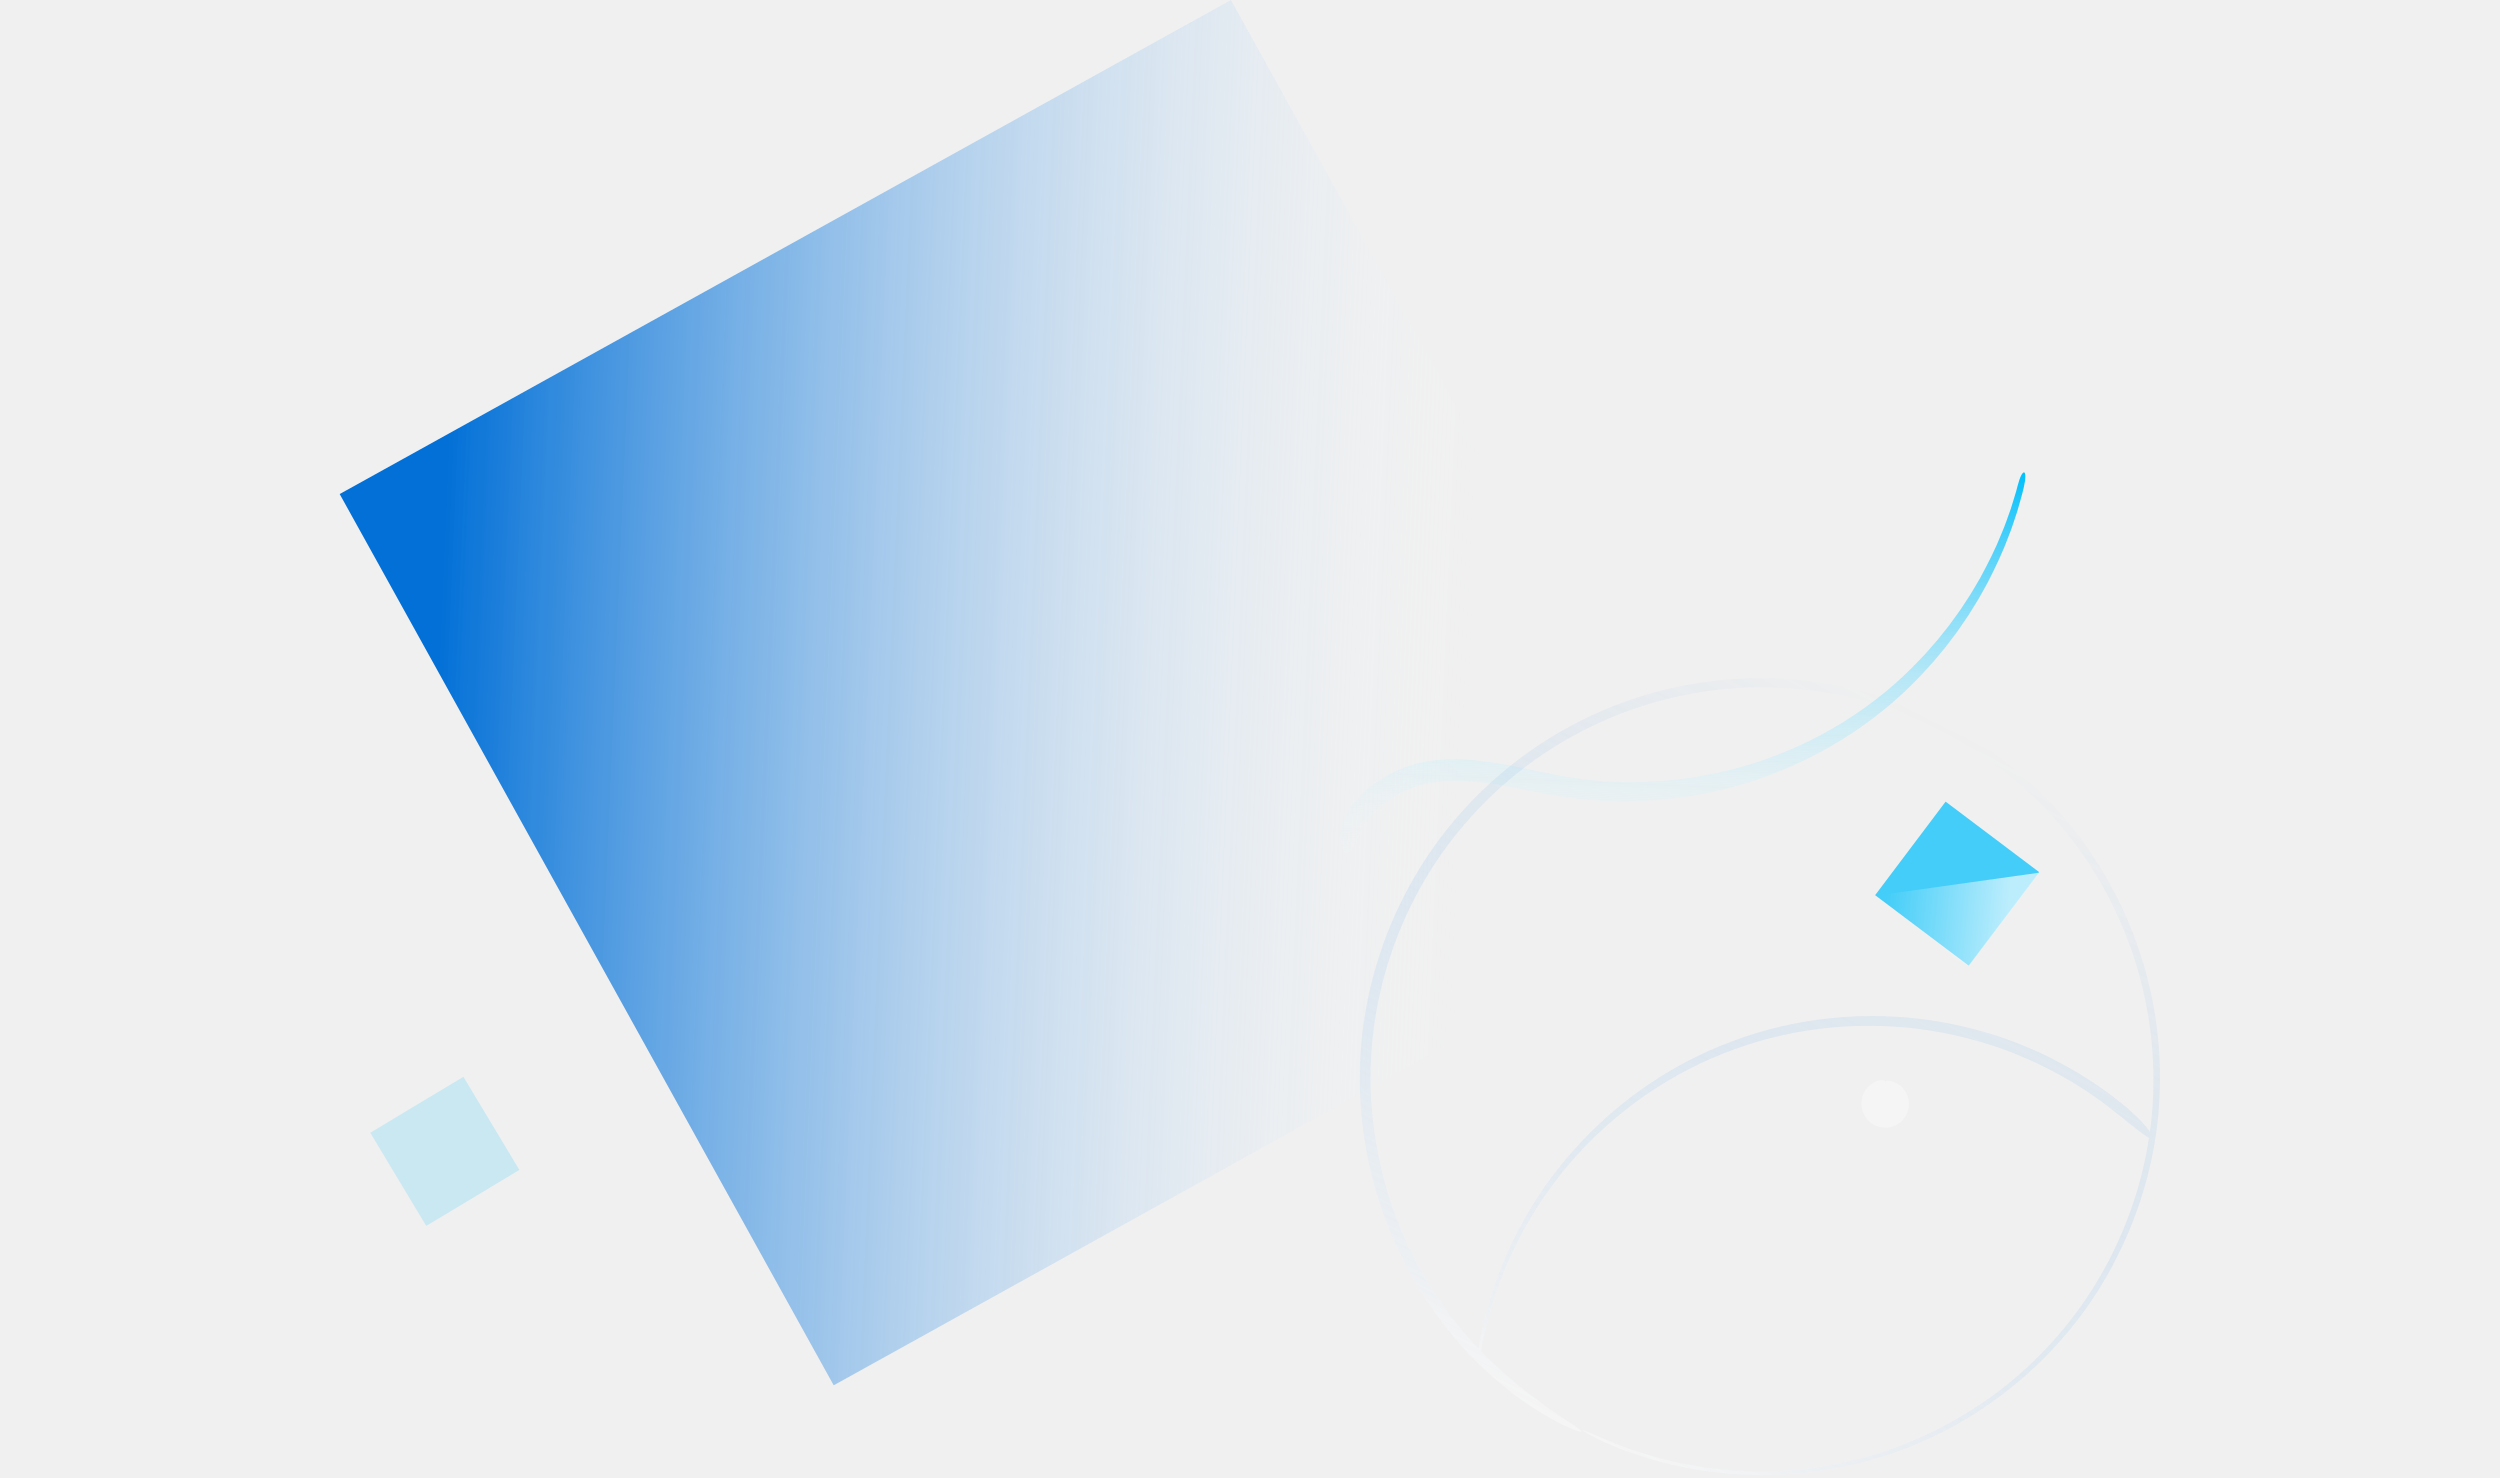
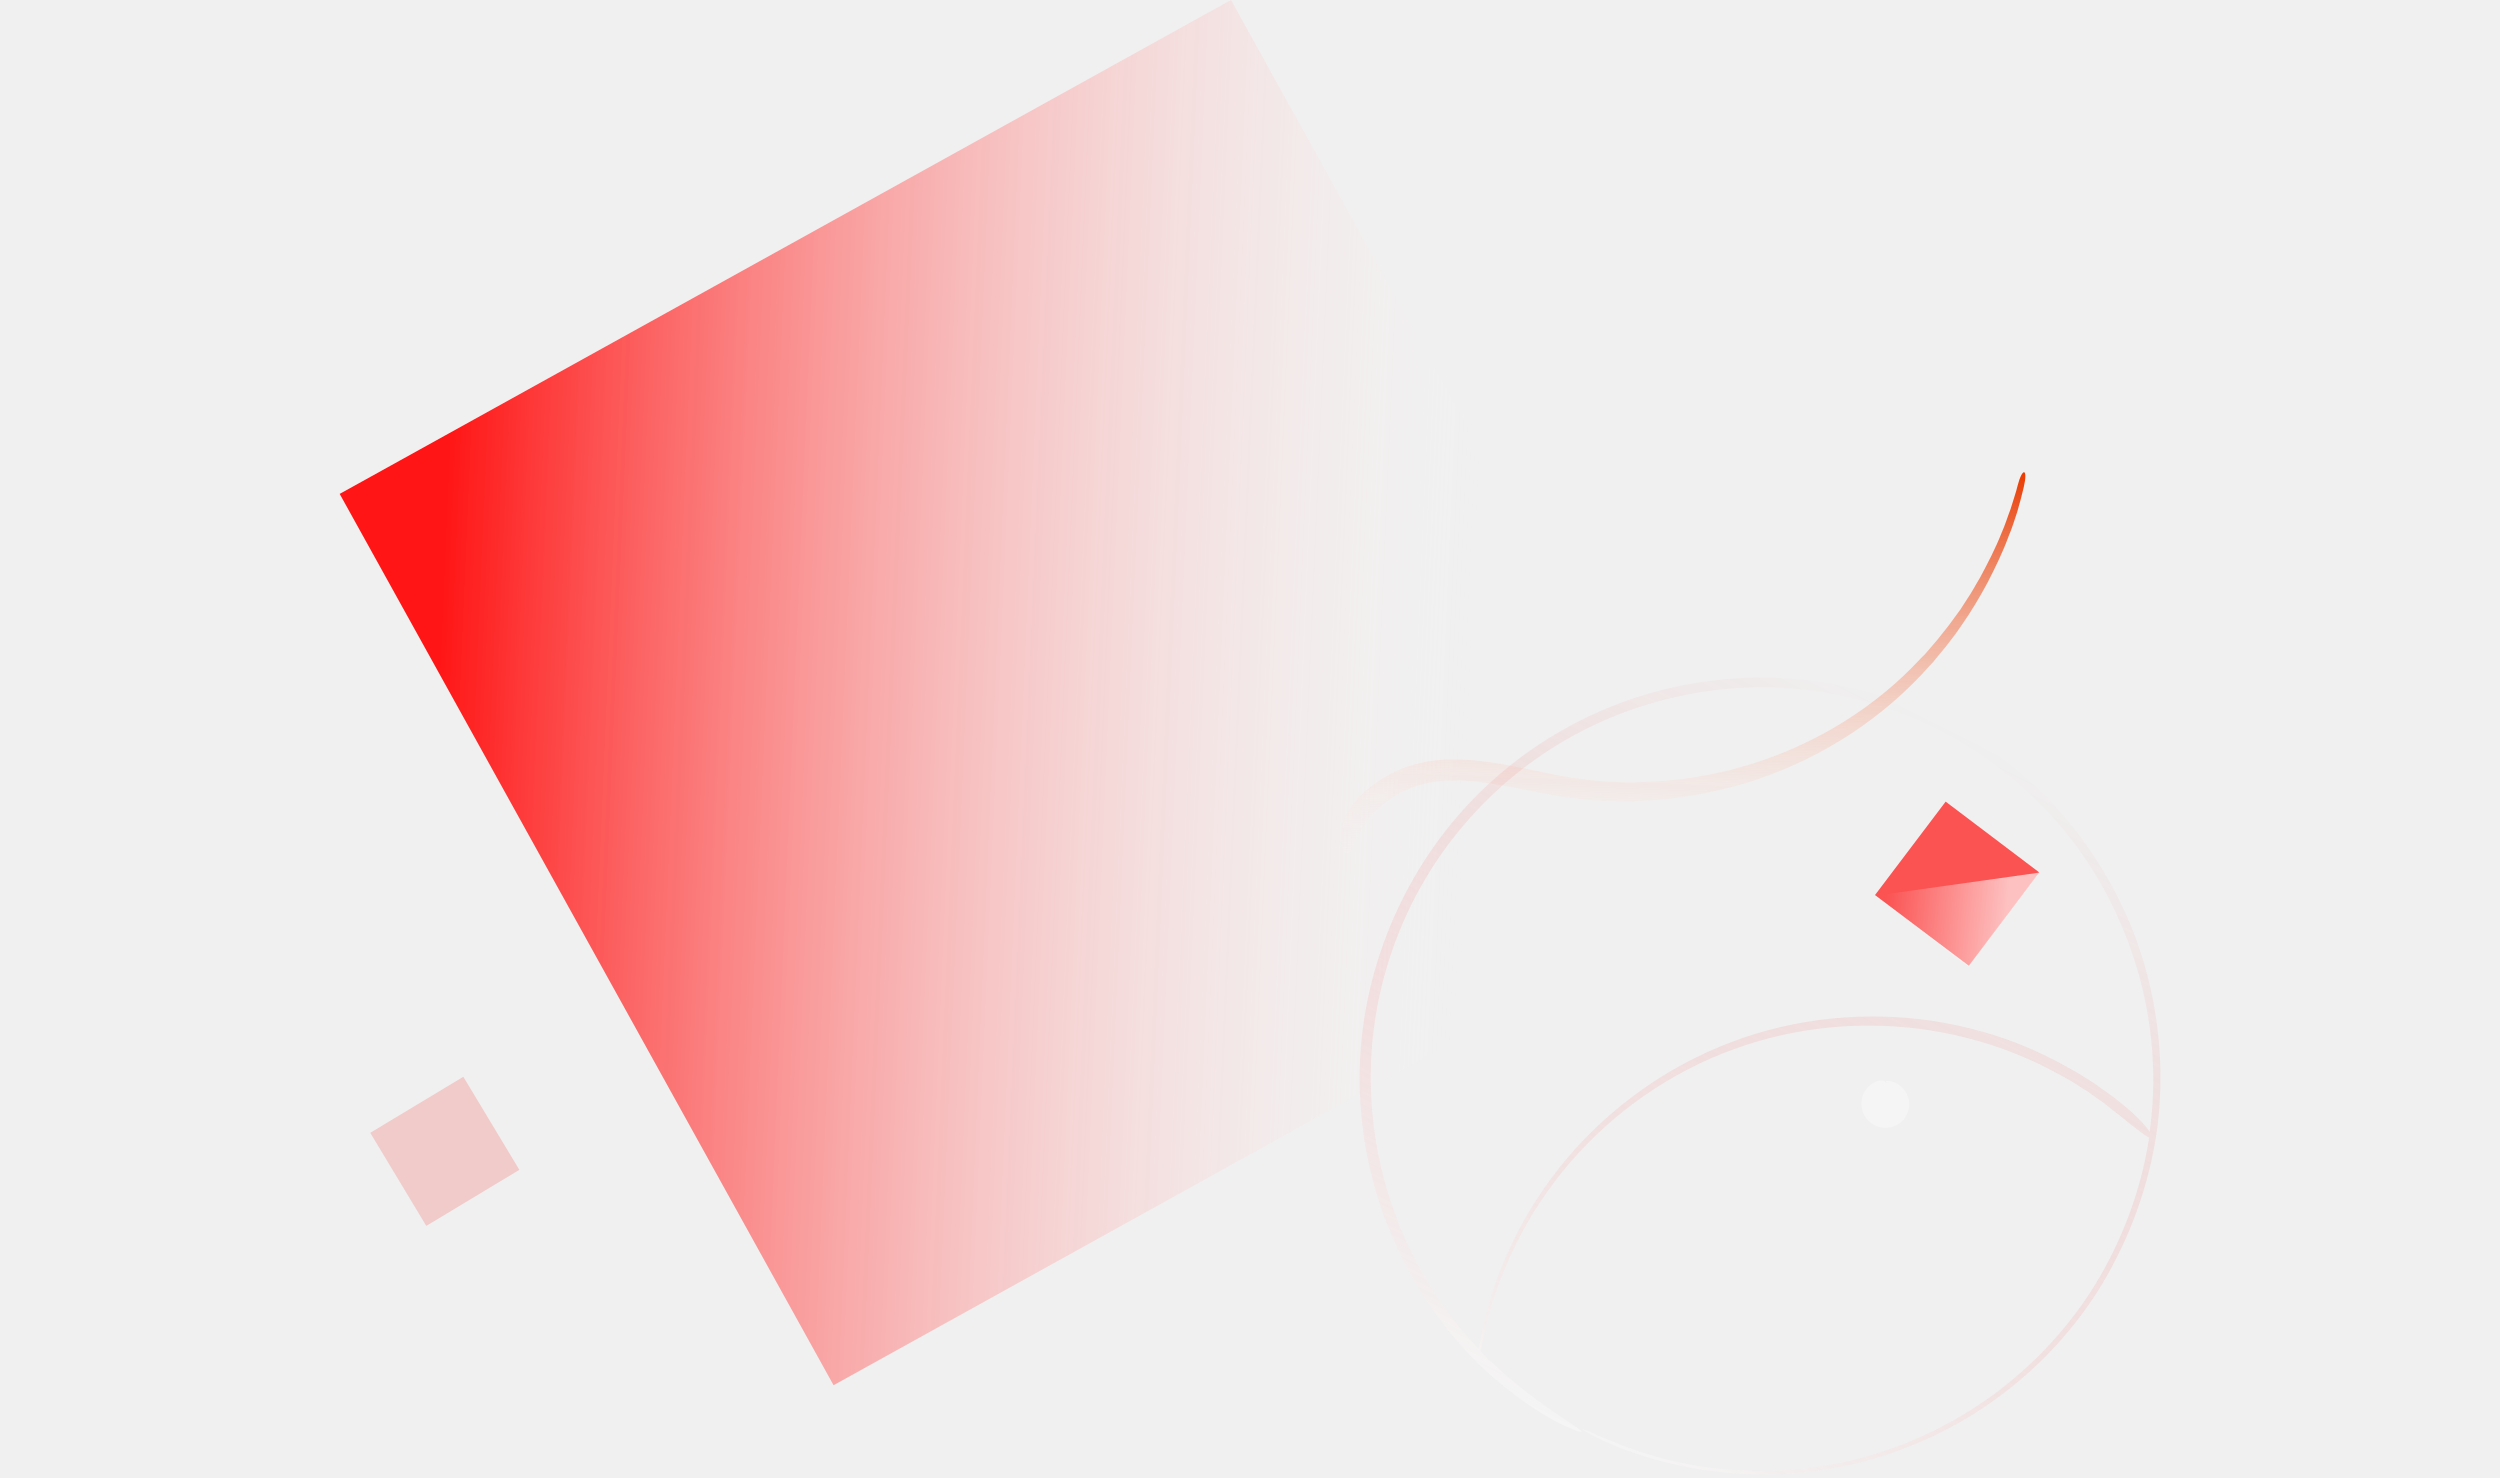
- <svg xmlns="http://www.w3.org/2000/svg" width="736" height="435">
-   <defs>
-     <linearGradient x1="0%" y1="0%" y2="88.353%" id="a">
-       <stop stop-color="#00BFFB" offset="0%" />
-       <stop stop-color="#FFF" stop-opacity="0" offset="100%" />
-     </linearGradient>
-     <linearGradient x1="15.548%" y1="97.084%" x2="68.572%" y2="10.334%" id="b">
-       <stop stop-color="#0270D7" offset="0%" />
-       <stop stop-color="#FFF" stop-opacity="0" offset="100%" />
-     </linearGradient>
-     <linearGradient x1="50%" y1="0%" x2="50%" y2="100%" id="c">
-       <stop stop-color="#FFF" stop-opacity=".32" offset="0%" />
-       <stop stop-color="#0270D7" stop-opacity="0" offset="100%" />
-     </linearGradient>
-     <linearGradient x1="89.408%" y1="0%" x2="0%" y2="55.019%" id="d">
-       <stop stop-color="#FFF" stop-opacity="0" offset="0%" />
-       <stop stop-color="#FFF" stop-opacity=".64" offset="100%" />
-     </linearGradient>
-   </defs>
-   <g fill="none" fill-rule="evenodd">
-     <path d="M602.202 207.8c-4.67-3.148-10.014-4.876-15.421-5.49-2.707-.347-5.454-.286-8.183-.023l-2.043.265-1.968.381c-.661.113-1.297.302-1.945.452-.648.154-1.292.32-1.922.516-10.215 2.978-18.986 8.4-27.77 12.792-17.401 8.892-37.081 13.095-56.651 12.621-19.565-.575-39.018-5.98-55.848-16.115l-1.59-.925-1.546-.997-3.09-1.999-2.995-2.137-1.497-1.07-1.45-1.134-2.892-2.277-2.788-2.402c-1.894-1.565-3.601-3.333-5.402-5-3.427-3.508-6.794-7.096-9.772-10.999-1.571-1.888-2.928-3.935-4.381-5.912-.7-1.007-1.342-2.052-2.016-3.076-.667-1.03-1.351-2.049-1.944-3.122-2.802-4.824-4.37-4.045-1.62.944.58 1.107 1.252 2.16 1.907 3.224.663 1.058 1.294 2.14 1.984 3.18 1.43 2.05 2.769 4.168 4.322 6.132 2.945 4.052 6.287 7.798 9.703 11.47 1.794 1.75 3.5 3.6 5.395 5.251l2.792 2.532 2.9 2.408 1.457 1.2 1.506 1.136 3.017 2.271 3.117 2.135 1.562 1.064 1.608.995c17.017 10.866 37.046 17.04 57.376 18.105 20.32.982 41.065-2.995 59.48-12.082 9.134-4.445 17.706-9.543 26.837-12.118 4.586-1.322 9.074-1.888 13.622-1.34 4.514.507 8.94 1.981 12.568 4.418 3.477 2.383 5.472 4.705 6.934 6.354.776.81 1.31 1.493 1.847 1.917.532.426 1.01.612 1.394.513.384-.099.674-.486.83-1.206.149-.718.223-1.795-.142-3.123a21.669 21.669 0 0 0-.281-1.072c-.11-.378-.297-.737-.47-1.135a36.352 36.352 0 0 0-.595-1.232c-.215-.432-.52-.819-.808-1.254-1.136-1.76-2.906-3.459-5.128-5.036" fill="url(#a)" transform="scale(-1 1) rotate(16 1.413 -3339.98)" />
-     <path d="M560.133 320.272a6.814 6.814 0 0 0-4.35-2.137c-.945-.035-.904.4-.047.46.178.022.354.054.53.092a6.259 6.259 0 0 0-1.182-.116h-.003c-.005-.191-.19-.375-.596-.499-.206-.062-.465-.072-.779-.072-.306.034-.674.077-1.06.233a7.11 7.11 0 0 0-3.815 3.316c-.824 1.53-1.036 3.363-.632 5.045a7.067 7.067 0 0 0 2.87 4.178 7.021 7.021 0 0 0 4.89 1.167c1.7-.212 3.29-1.105 4.384-2.407a7.038 7.038 0 0 0 1.655-4.699 6.92 6.92 0 0 0-1.865-4.561" fill-opacity=".32" fill="#FFF" />
-     <path d="M577.917 276.164c-.464-.011-.428.383-.043.418.034.004.067.018.1.024a2.903 2.903 0 0 0-.397-.031c-.003-.174-.089-.344-.293-.466-.203-.114-.54-.165-.937-.02a3.57 3.57 0 0 0-1.928 1.667 3.604 3.604 0 0 0-.317 2.542 3.526 3.526 0 0 0 3.913 2.668 3.453 3.453 0 0 0 2.183-1.217c.544-.65.83-1.503.8-2.337a3.392 3.392 0 0 0-.943-2.233 3.326 3.326 0 0 0-2.138-1.015" fill-opacity=".08" fill="#FFF" />
-     <path fill-opacity=".16" fill="#00BFFB" d="M109 333.481L136.43 317l16.48 27.43-27.429 16.48z" />
-     <path fill="url(#b)" transform="rotate(61 304.384 203.793)" d="M154.263 54.263h300v300h-300z" />
-     <path d="M629.901 344.354a115.075 115.075 0 0 1-16.962 38.128c-7.896 11.56-17.952 21.637-29.469 29.602a115.153 115.153 0 0 1-38.089 17.168c-13.599 3.384-27.833 4.12-41.737 2.42-13.904-1.708-27.517-5.943-39.873-12.579a116.18 116.18 0 0 1-32.738-26.035c-9.227-10.555-16.526-22.795-21.387-35.95-.219-.597-.428-1.197-.637-1.796.39.2.837.415 1.356.645a30.717 30.717 0 0 0 4.293 1.57c1.751.521 3.8 1.135 6.201 1.561 1.235.236 2.465.504 3.706.714l3.736.543 1.87.266 1.88.178 3.763.354c5.028.26 10.08.417 15.113.042 10.078-.539 20.057-2.559 29.664-5.657 19.17-6.347 36.766-17.589 50.325-32.588 13.672-14.897 23.201-33.44 27.693-53.055 4.476-19.63 3.815-40.355-1.912-59.525a41.554 41.554 0 0 0-.548-1.633c.511.178 1.02.354 1.54.543 13.076 4.821 25.255 12.062 35.776 21.22a116.054 116.054 0 0 1 26.005 32.521c13.275 24.59 17.05 54.147 10.431 81.343m-7.58-82.719a118.994 118.994 0 0 0-26.697-33.5c-10.819-9.437-23.36-16.899-36.837-21.857-6.523-2.376-12.442-3.803-17.542-4.785-5.123-.887-9.434-1.33-12.888-1.46-1.729-.052-3.239-.103-4.534-.092a79.164 79.164 0 0 0-3.236.185c-1.724.143-2.58.32-2.58.517-.002.198.853.42 2.551.648.848.114 1.908.231 3.177.35l4.426.566c3.366.42 7.548 1.101 12.511 2.135 4.283.978 9.161 2.226 14.518 4.05.143.608.34 1.344.607 2.231 5.48 19.112 5.838 39.631 1.168 58.91-4.688 19.271-14.296 37.33-27.837 51.741-13.434 14.52-30.706 25.301-49.42 31.371-9.384 2.954-19.106 4.882-28.924 5.378-4.904.355-9.823.188-14.722-.064l-3.666-.347-1.832-.173-1.823-.259-3.643-.526c-1.209-.203-2.409-.464-3.614-.692-2.337-.409-4.35-.909-6.102-1.25l-4.392-.846c-1.096-.189-1.946-.28-2.568-.29-4.006-12.133-5.96-24.927-5.83-37.7.084-14.029 2.881-28.009 8.013-41.044 5.137-13.04 12.681-25.12 22.118-35.482 9.43-10.372 20.785-18.968 33.276-25.293a115.85 115.85 0 0 1 40.06-11.824c1.988-.17 3.73-.32 5.22-.45 1.491-.143 2.74-.154 3.737-.24 1.994-.137 2.994-.276 2.992-.389 0-.113-1.003-.2-3.014-.238-1.004 0-2.263-.063-3.768.027-1.504.09-3.26.198-5.263.357a116.958 116.958 0 0 0-40.514 11.792c-12.649 6.344-24.157 14.996-33.74 25.447a117.426 117.426 0 0 0-22.519 35.834c-5.244 13.184-8.14 27.343-8.28 41.565-.2 14.213 2.137 28.48 6.995 41.873 4.878 13.383 12.246 25.854 21.582 36.628a118.335 118.335 0 0 0 33.206 26.644c12.555 6.815 26.416 11.197 40.594 13.005 14.175 1.804 28.702 1.115 42.618-2.276a117.727 117.727 0 0 0 39.032-17.377 117.543 117.543 0 0 0 30.302-30.18 117.9 117.9 0 0 0 17.556-39.03c6.882-27.88 3.143-58.26-10.474-83.59" fill="url(#c)" transform="rotate(-153 518.316 317.366)" />
-     <path fill-opacity=".72" fill="#00BFFB" d="M579.572 284.286l-27.536-20.75L572.786 236l27.536 20.75z" />
-     <path fill="url(#d)" transform="rotate(-143 340.003 49.99)" d="M7.599 6.893h34.479L7.598 41.37z" />
-   </g>
+ <svg xmlns="http://www.w3.org/2000/svg" version="1.1" id="Layer_1" x="0px" y="0px" viewBox="0 0 736 435" style="enable-background:new 0 0 736 435;" xml:space="preserve">
+   <style type="text/css">
+ 	.st0{fill-rule:evenodd;clip-rule:evenodd;fill:url(#SVGID_1_);}
+ 	.st1{fill-rule:evenodd;clip-rule:evenodd;fill:#FFFFFF;fill-opacity:0.32;}
+ 	.st2{fill-rule:evenodd;clip-rule:evenodd;fill:#FFFFFF;fill-opacity:8.000000e-02;}
+ 	.st3{fill-rule:evenodd;clip-rule:evenodd;fill:#F90000;fill-opacity:0.16;}
+ 	.st4{fill-rule:evenodd;clip-rule:evenodd;fill:url(#SVGID_2_);}
+ 	.st5{fill-rule:evenodd;clip-rule:evenodd;fill:url(#SVGID_3_);}
+ 	.st6{fill-rule:evenodd;clip-rule:evenodd;fill:#FF1515;fill-opacity:0.72;}
+ 	.st7{fill-rule:evenodd;clip-rule:evenodd;fill:url(#SVGID_4_);}
+ </style>
+   <linearGradient id="SVGID_1_" gradientUnits="userSpaceOnUse" x1="112.441" y1="473.814" x2="113.441" y2="472.93" gradientTransform="matrix(-215.0497 61.6645 -18.0346 -62.8942 33342.02 23006.428)">
+     <stop offset="0" style="stop-color:#E93A00" />
+     <stop offset="1" style="stop-color:#FFFFFF;stop-opacity:0" />
+   </linearGradient>
+   <path class="st0" d="M399,236c3.6-4.3,8.3-7.4,13.3-9.5c2.5-1.1,5.2-1.8,7.9-2.3l2-0.3l2-0.2c0.7-0.1,1.3-0.1,2-0.1c0.7,0,1.3,0,2,0  c10.6,0,20.6,2.8,30.2,4.6c19.2,3.8,39.3,2.4,57.9-3.5c18.6-5.9,35.9-16.5,49.2-30.9l1.3-1.3l1.2-1.4l2.4-2.8l2.3-2.9l1.1-1.4  l1.1-1.5l2.2-3l2-3.1c1.4-2,2.5-4.2,3.8-6.3c2.3-4.3,4.6-8.7,6.4-13.3c1-2.2,1.7-4.6,2.6-6.9c0.4-1.2,0.7-2.3,1.1-3.5  c0.4-1.2,0.7-2.3,1-3.5c1.4-5.4,3.1-5.1,1.8,0.5c-0.3,1.2-0.6,2.4-0.9,3.6c-0.3,1.2-0.7,2.4-1,3.6c-0.8,2.4-1.5,4.8-2.5,7.1  c-1.7,4.7-3.9,9.2-6.2,13.7c-1.2,2.2-2.4,4.4-3.7,6.5l-2,3.2l-2.1,3.1l-1.1,1.6l-1.1,1.5l-2.3,3l-2.4,2.9l-1.2,1.5l-1.3,1.4  c-13.4,15.1-30.9,26.6-50.2,33.2c-19.3,6.5-40.3,8.4-60.5,4.8c-10-1.8-19.7-4.3-29.1-4.3c-4.8,0-9.2,0.7-13.5,2.5  c-4.2,1.7-8,4.4-10.9,7.7c-2.7,3.2-4,6-4.9,8c-0.5,1-0.8,1.8-1.2,2.4c-0.4,0.6-0.8,0.9-1.2,0.9c-0.4,0-0.8-0.3-1.1-0.9  c-0.3-0.6-0.7-1.7-0.7-3c0-0.4,0-0.7,0-1.1c0-0.4,0.1-0.8,0.1-1.2c0.1-0.5,0.1-0.9,0.2-1.3c0.1-0.5,0.3-0.9,0.4-1.4  C396,240.2,397.3,238.1,399,236" />
+   <path class="st1" d="M560.1,320.3c-1.1-1.2-2.7-2-4.3-2.1c-0.9,0-0.9,0.4,0,0.5c0.2,0,0.4,0.1,0.5,0.1c-0.4-0.1-0.8-0.1-1.2-0.1h0  c0-0.2-0.2-0.4-0.6-0.5c-0.2-0.1-0.5-0.1-0.8-0.1c-0.3,0-0.7,0.1-1.1,0.2c-1.6,0.6-3,1.8-3.8,3.3c-0.8,1.5-1,3.4-0.6,5  c0.4,1.7,1.4,3.2,2.9,4.2c1.4,1,3.2,1.4,4.9,1.2c1.7-0.2,3.3-1.1,4.4-2.4c1.1-1.3,1.7-3,1.7-4.7C562,323.1,561.3,321.5,560.1,320.3" />
+   <path class="st2" d="M577.9,276.2c-0.5,0-0.4,0.4,0,0.4c0,0,0.1,0,0.1,0c-0.1,0-0.3,0-0.4,0c0-0.2-0.1-0.3-0.3-0.5  c-0.2-0.1-0.5-0.2-0.9,0c-0.8,0.3-1.5,0.9-1.9,1.7c-0.4,0.8-0.5,1.7-0.3,2.5c0.4,1.8,2.1,2.9,3.9,2.7c0.9-0.1,1.6-0.6,2.2-1.2  c0.5-0.6,0.8-1.5,0.8-2.3c0-0.8-0.4-1.6-0.9-2.2C579.5,276.6,578.7,276.2,577.9,276.2" />
+   <path class="st3" d="M109,333.5l27.4-16.5l16.5,27.4l-27.4,16.5L109,333.5z" />
+   <linearGradient id="SVGID_2_" gradientUnits="userSpaceOnUse" x1="112.127" y1="472.616" x2="112.657" y2="473.483" gradientTransform="matrix(145.4429 262.3859 262.3859 -145.4429 -140186.141 39514.703)">
+     <stop offset="0" style="stop-color:#FF1515" />
+     <stop offset="1" style="stop-color:#FFFFFF;stop-opacity:0" />
+   </linearGradient>
+   <path class="st4" d="M362.4,0l145.4,262.4L245.4,407.8L100,145.4L362.4,0z" />
+   <linearGradient id="SVGID_3_" gradientUnits="userSpaceOnUse" x1="112.851" y1="474.36" x2="112.851" y2="473.36" gradientTransform="matrix(-209.6243 -106.8089 -106.7413 209.4915 74754.906 -86899.086)">
+     <stop offset="0" style="stop-color:#FFFFFF;stop-opacity:0.32" />
+     <stop offset="1" style="stop-color:#E90000;stop-opacity:0" />
+   </linearGradient>
+   <path class="st5" d="M431.1,242.7c9.1-10.7,20.1-19.6,32.4-26.3c12.3-6.7,25.8-11.1,39.7-13c13.9-1.9,28.1-1.2,41.7,2  c13.7,3.2,26.7,9,38.3,16.8c11.6,7.8,21.8,17.8,29.8,29.3c8,11.5,13.9,24.4,17.4,38.1c3.4,13.6,4.4,27.8,2.7,41.7  c-0.1,0.6-0.2,1.3-0.2,1.9c-0.3-0.4-0.6-0.7-0.9-1.2c-1-1.2-2-2.3-3.1-3.3c-1.3-1.3-2.9-2.7-4.8-4.2c-1-0.8-2-1.6-3-2.3l-3.1-2.2  l-1.5-1.1l-1.6-1l-3.2-2c-4.4-2.5-8.8-4.9-13.4-6.9c-9.2-4.1-19-6.8-29-8.4c-20-3-40.7-1-59.6,6.2c-18.9,7.1-35.9,19.3-48.8,34.7  c-12.9,15.5-21.7,34.2-25.3,53.9c-0.1,0.6-0.2,1.1-0.3,1.7c-0.4-0.4-0.7-0.8-1.1-1.2c-9.5-10.2-17-22.2-22.2-35.1  c-5.2-13-8.1-26.8-8.4-40.8C402.8,291.9,412.9,263.9,431.1,242.7 M400.3,319.8c0.3,14.4,3.2,28.6,8.6,42  c5.4,13.3,13.1,25.7,22.9,36.2c4.7,5.1,9.4,9,13.5,12.2c4.2,3.1,7.8,5.5,10.8,7.2c1.5,0.8,2.8,1.6,4,2.1c1,0.5,2,0.9,3,1.3  c1.6,0.7,2.4,0.9,2.5,0.7c0.1-0.2-0.6-0.8-2-1.7c-0.7-0.5-1.6-1.1-2.7-1.8l-3.7-2.5c-2.8-1.9-6.2-4.4-10.2-7.6  c-3.4-2.8-7.2-6.1-11.1-10.2c0.1-0.6,0.3-1.4,0.5-2.3c3.8-19.5,12.8-38,25.7-53c12.9-15,29.7-26.8,48.3-33.5  c18.6-6.8,38.8-8.6,58.3-5.5c9.7,1.6,19.2,4.3,28.2,8.3c4.5,1.9,8.8,4.3,13.1,6.7l3.1,2l1.6,1l1.5,1.1l3,2.1c1,0.7,1.9,1.5,2.9,2.3  c1.9,1.4,3.5,2.8,4.9,3.9l3.5,2.7c0.9,0.7,1.6,1.1,2.2,1.4c-1.9,12.6-6,24.9-11.9,36.2c-6.4,12.5-15.3,23.6-25.8,32.9  c-10.5,9.3-22.7,16.6-35.8,21.6c-13.1,5-27.1,7.5-41.1,7.4c-14,0-28-2.6-41.1-7.7c-1.8-0.8-3.5-1.4-4.9-2c-1.4-0.5-2.5-1.1-3.4-1.5  c-1.8-0.8-2.8-1.1-2.8-1c-0.1,0.1,0.8,0.6,2.6,1.6c0.9,0.5,2,1.1,3.4,1.7c1.4,0.6,3,1.3,4.9,2.1c13.2,5.1,27.3,7.8,41.5,7.9  c14.2,0.1,28.3-2.4,41.6-7.4c13.3-5,25.6-12.3,36.3-21.7c10.7-9.4,19.7-20.7,26.2-33.3c6.6-12.6,11-26.3,12.8-40.5  c1.7-14.1,0.8-28.6-2.6-42.4c-3.4-13.9-9.4-27-17.5-38.8c-8.1-11.8-18.5-22-30.3-30c-11.8-8-25.1-14-39-17.3  c-14-3.3-28.4-4.1-42.7-2.2c-14.3,1.9-28.1,6.3-40.7,13.1c-12.7,6.8-24,15.9-33.4,26.8C410.2,262.3,399.7,291.1,400.3,319.8" />
+   <path class="st6" d="M579.6,284.3L552,263.5l20.8-27.5l27.5,20.8L579.6,284.3z" />
+   <linearGradient id="SVGID_4_" gradientUnits="userSpaceOnUse" x1="114.803" y1="476.872" x2="113.909" y2="476.322" gradientTransform="matrix(-27.537 -20.7506 -20.7488 27.5346 13610.596 -10480.858)">
+     <stop offset="0" style="stop-color:#FFFFFF;stop-opacity:0" />
+     <stop offset="1" style="stop-color:#FFFFFF;stop-opacity:0.64" />
+   </linearGradient>
+   <path class="st7" d="M579.5,284.5L552,263.7l48.3-6.8L579.5,284.5z" />
</svg>
